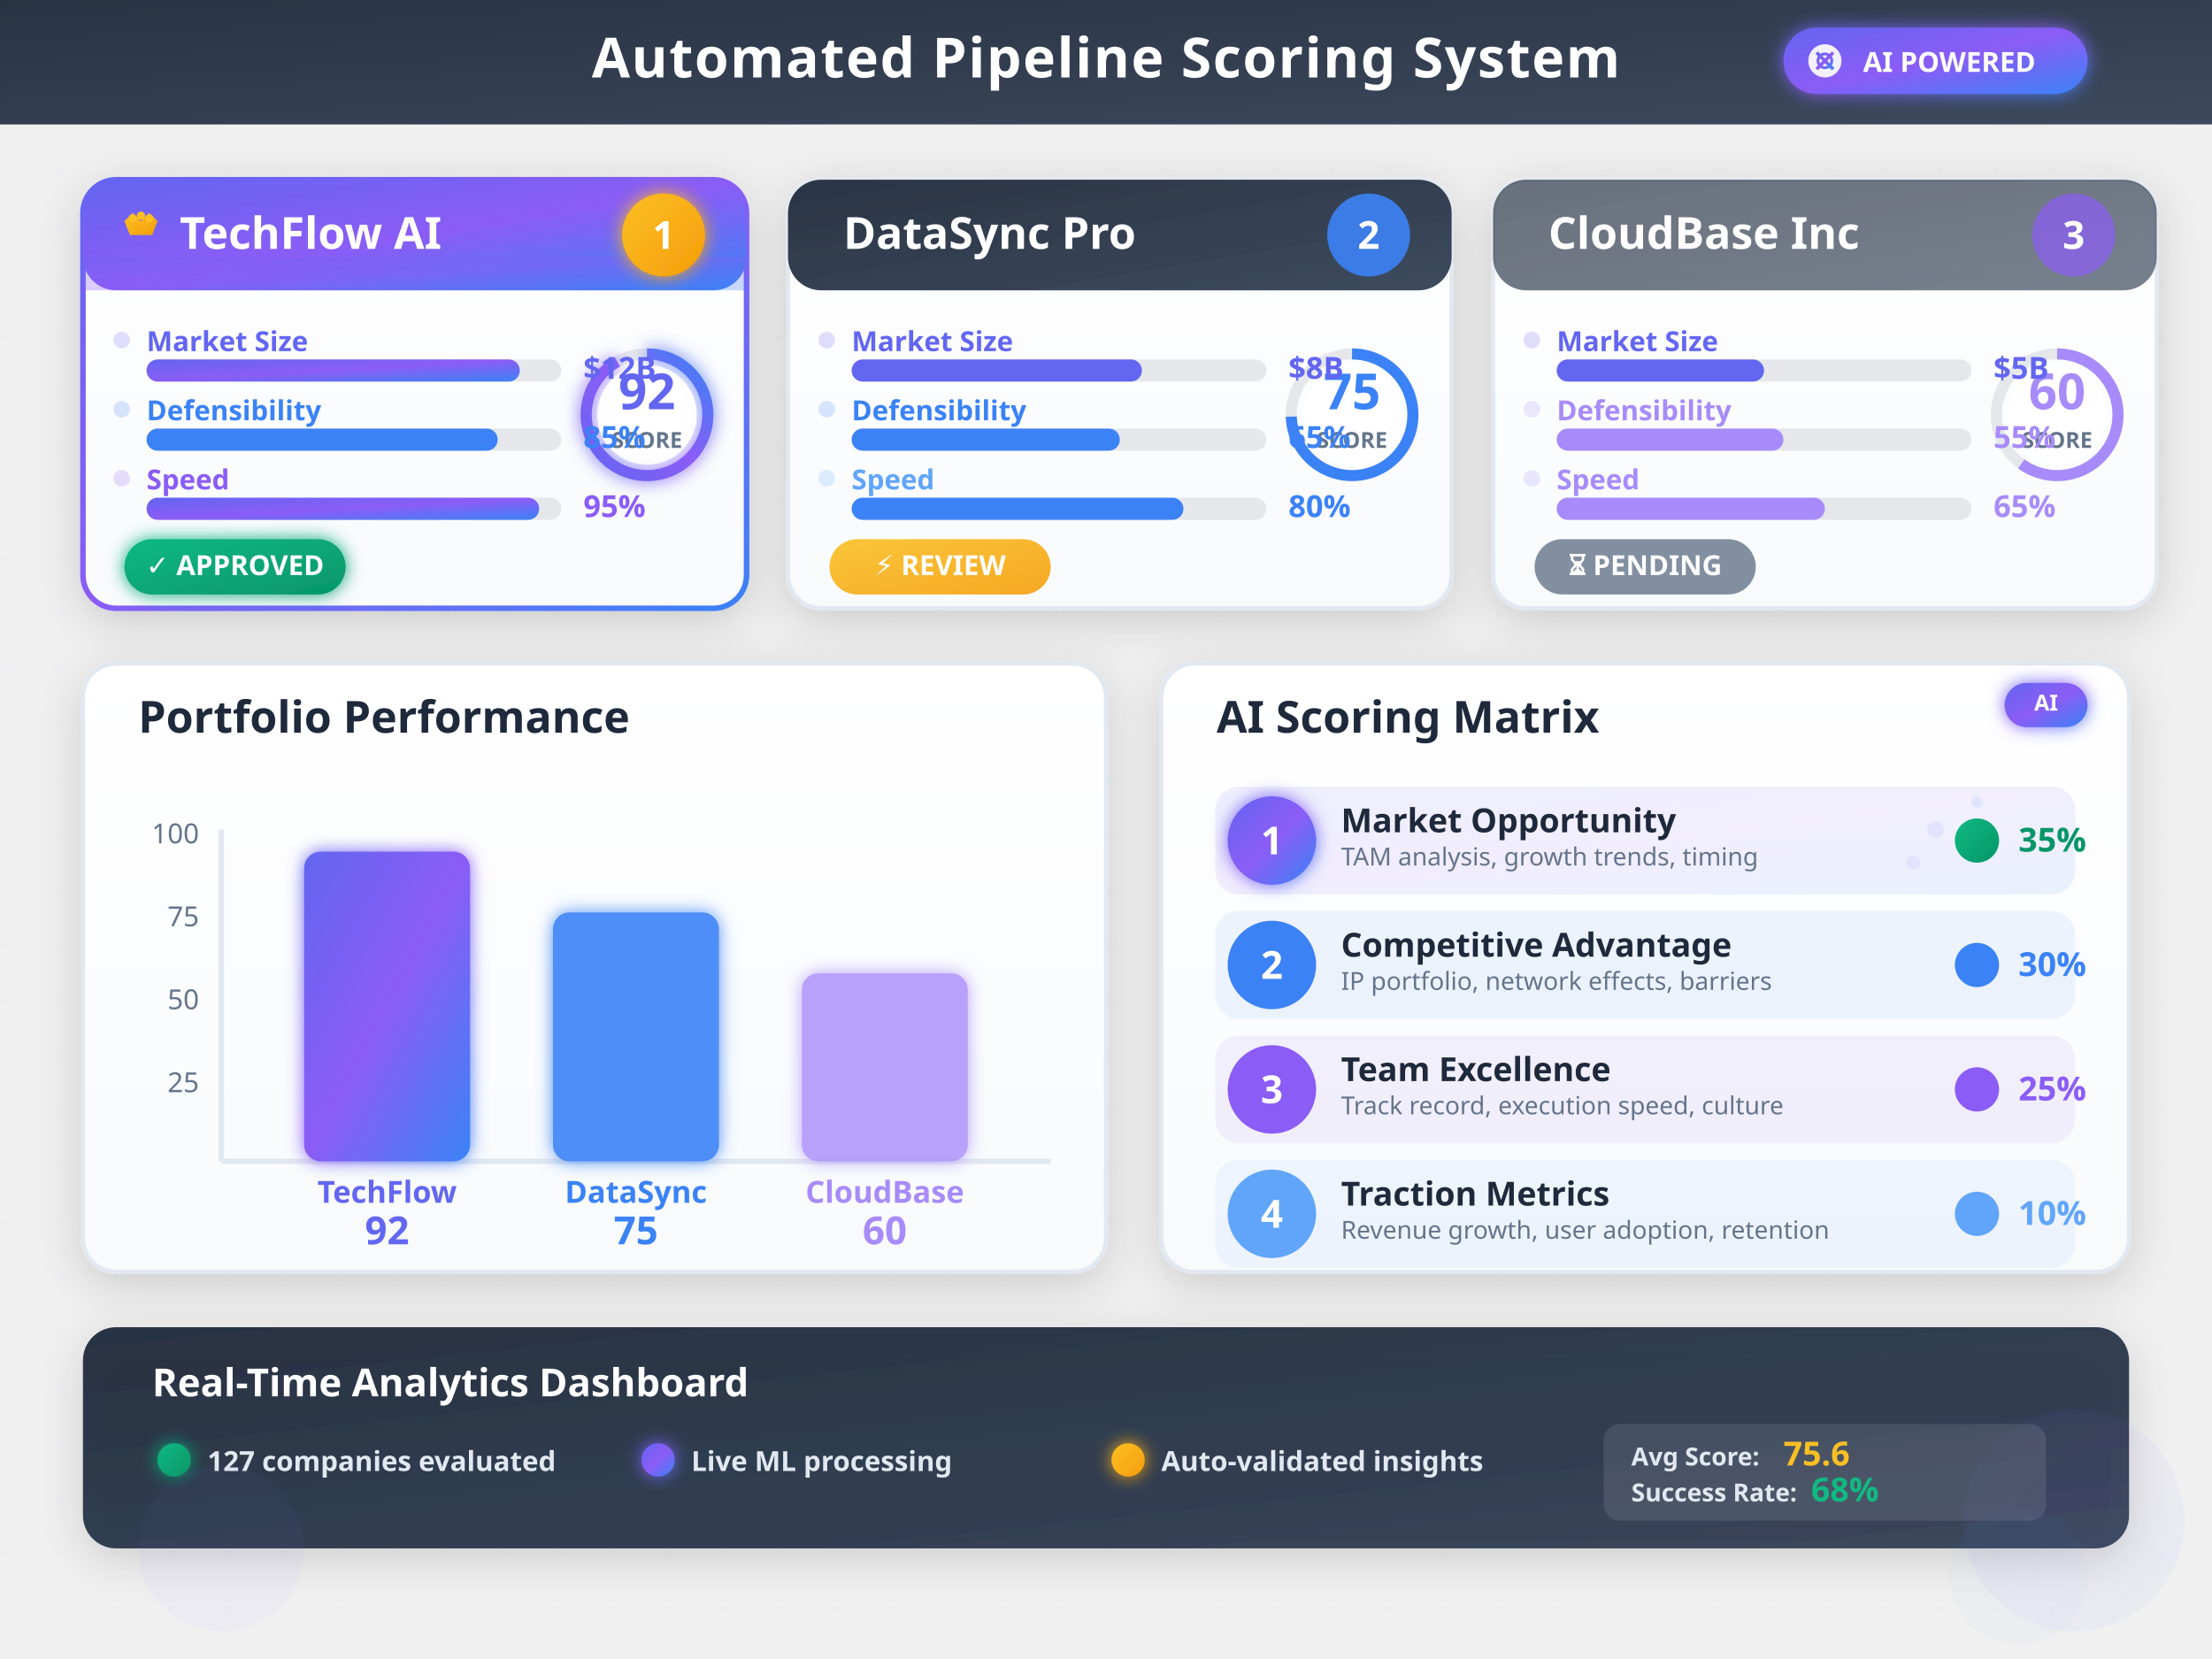
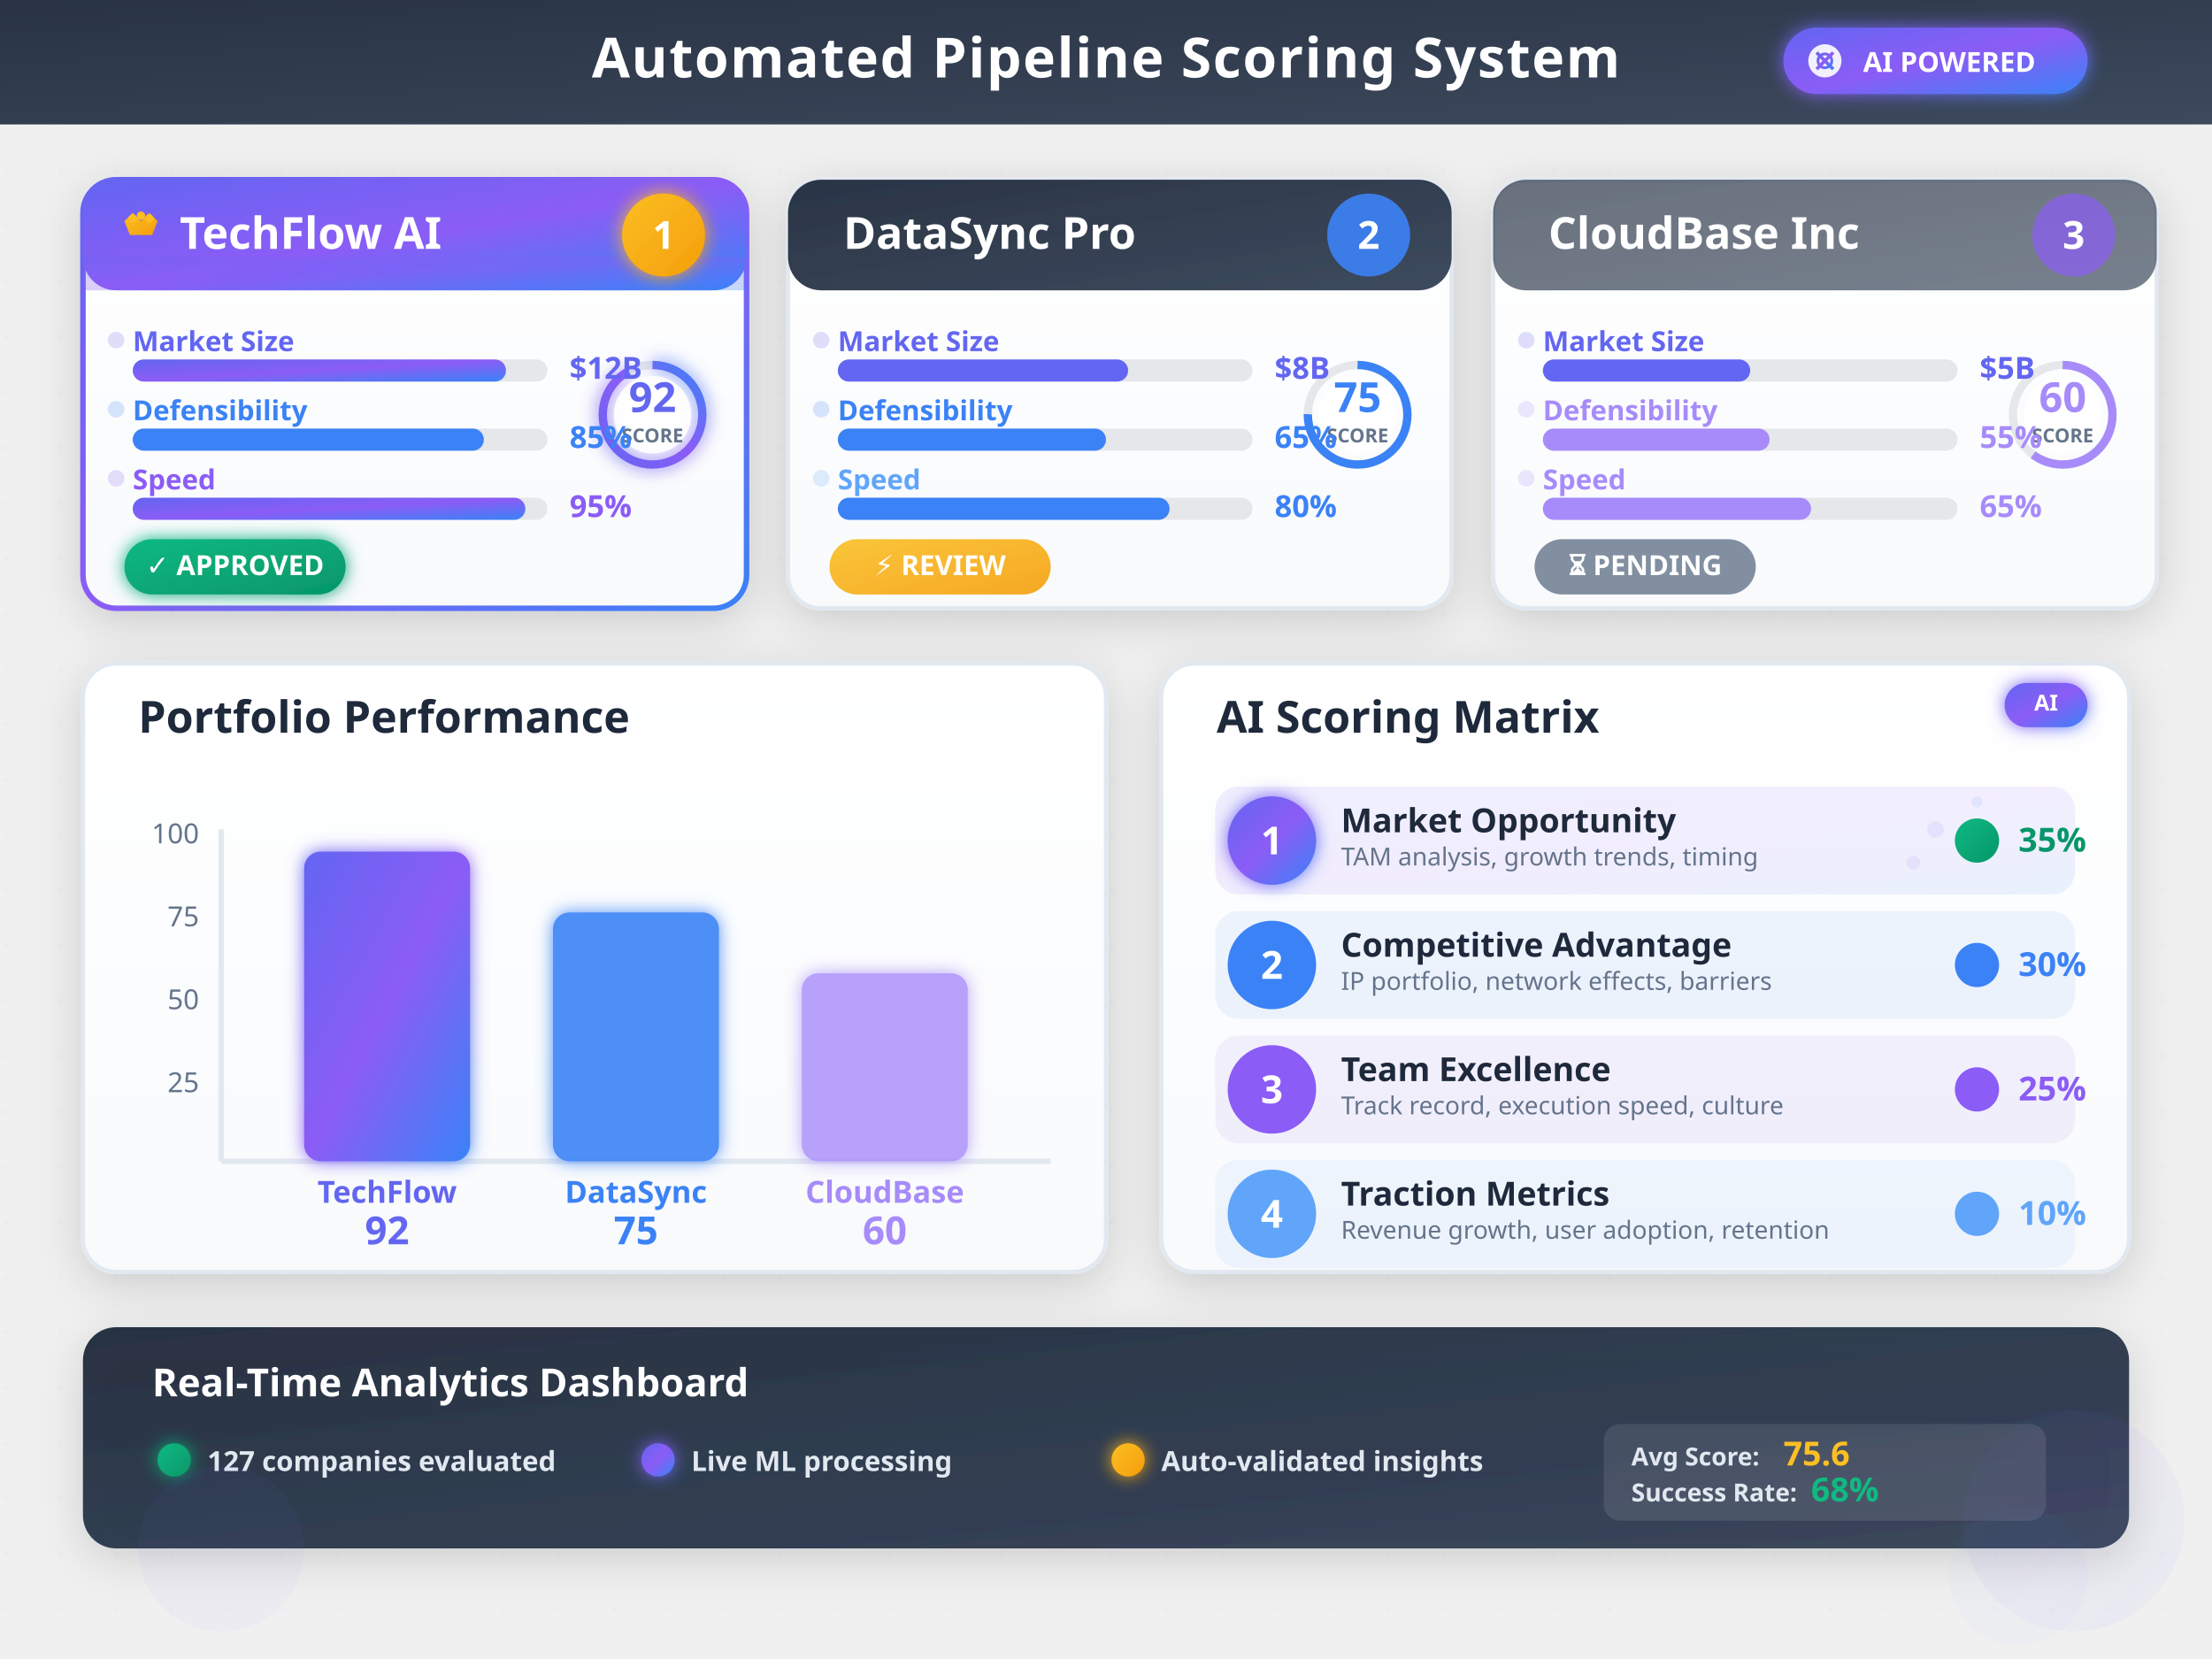
<svg xmlns="http://www.w3.org/2000/svg" width="800" height="600" viewBox="0 0 800 600" style="background: linear-gradient(135deg, #f8fafc 0%, #f1f5f9 100%);">
  <defs>
    <linearGradient id="purpleBlue" x1="0%" y1="0%" x2="100%" y2="100%">
      <stop offset="0%" style="stop-color:#6366f1;stop-opacity:1" />
      <stop offset="50%" style="stop-color:#8b5cf6;stop-opacity:1" />
      <stop offset="100%" style="stop-color:#3b82f6;stop-opacity:1" />
    </linearGradient>
    <linearGradient id="goldGradient" x1="0%" y1="0%" x2="100%" y2="100%">
      <stop offset="0%" style="stop-color:#fbbf24;stop-opacity:1" />
      <stop offset="100%" style="stop-color:#f59e0b;stop-opacity:1" />
    </linearGradient>
    <linearGradient id="greenGradient" x1="0%" y1="0%" x2="100%" y2="100%">
      <stop offset="0%" style="stop-color:#10b981;stop-opacity:1" />
      <stop offset="100%" style="stop-color:#059669;stop-opacity:1" />
    </linearGradient>
    <linearGradient id="cardGradient" x1="0%" y1="0%" x2="0%" y2="100%">
      <stop offset="0%" style="stop-color:#ffffff;stop-opacity:1" />
      <stop offset="100%" style="stop-color:#f8fafc;stop-opacity:1" />
    </linearGradient>
    <linearGradient id="headerGradient" x1="0%" y1="0%" x2="100%" y2="100%">
      <stop offset="0%" style="stop-color:#1e293b;stop-opacity:0.95" />
      <stop offset="100%" style="stop-color:#334155;stop-opacity:0.95" />
    </linearGradient>
    <filter id="cardShadow" x="-50%" y="-50%" width="200%" height="200%">
      <feGaussianBlur in="SourceAlpha" stdDeviation="8" />
      <feOffset dx="0" dy="4" result="offsetblur" />
      <feComponentTransfer>
        <feFuncA type="linear" slope="0.15" />
      </feComponentTransfer>
      <feMerge>
        <feMergeNode />
        <feMergeNode in="SourceGraphic" />
      </feMerge>
    </filter>
    <filter id="glowEffect" x="-50%" y="-50%" width="200%" height="200%">
      <feGaussianBlur in="SourceGraphic" stdDeviation="3" result="coloredBlur" />
      <feMerge>
        <feMergeNode in="coloredBlur" />
        <feMergeNode in="SourceGraphic" />
      </feMerge>
    </filter>
    <filter id="innerShadow" x="-50%" y="-50%" width="200%" height="200%">
      <feGaussianBlur in="SourceGraphic" stdDeviation="2" />
      <feOffset dx="0" dy="2" />
      <feComposite operator="over" />
    </filter>
    <pattern id="dots" x="0" y="0" width="20" height="20" patternUnits="userSpaceOnUse">
      <circle cx="2" cy="2" r="1" fill="#e2e8f0" opacity="0.3" />
    </pattern>
  </defs>
  <rect width="800" height="600" fill="url(#dots)" />
  <rect x="0" y="0" width="800" height="45" fill="url(#headerGradient)" />
  <text x="400" y="28" font-family="'Segoe UI', system-ui, -apple-system, sans-serif" font-size="20" font-weight="700" fill="white" text-anchor="middle" letter-spacing="0.5px">
    Automated Pipeline Scoring System
  </text>
  <g transform="translate(680, 22)">
    <rect x="-35" y="-12" width="110" height="24" rx="12" fill="url(#purpleBlue)" filter="url(#glowEffect)" />
    <circle cx="-20" cy="0" r="6" fill="white" opacity="0.9" />
    <path d="M -23,-3 L -17,3 M -23,3 L -17,-3" stroke="url(#purpleBlue)" stroke-width="1.2" fill="none" />
    <circle cx="-20" cy="0" r="2.5" fill="none" stroke="url(#purpleBlue)" stroke-width="1" />
    <text x="25" y="4" font-family="'Segoe UI', system-ui, sans-serif" font-size="10" font-weight="600" fill="white" text-anchor="middle">AI POWERED</text>
  </g>
  <g transform="translate(30, 65)" filter="url(#cardShadow)">
    <rect width="240" height="155" rx="12" fill="url(#cardGradient)" stroke="url(#purpleBlue)" stroke-width="2" />
    <rect width="240" height="40" rx="12" fill="url(#purpleBlue)" />
    <rect x="0" y="28" width="240" height="12" fill="url(#purpleBlue)" opacity="0.3" />
    <g transform="translate(15, 20)">
      <path d="M 0,-5 L 3,-8 L 6,-5 L 9,-8 L 12,-5 L 10,0 L 2,0 Z" fill="url(#goldGradient)" />
      <circle cx="3" cy="-6" r="1.5" fill="#fbbf24" />
      <circle cx="6" cy="-7" r="1.5" fill="#fbbf24" />
      <circle cx="9" cy="-6" r="1.5" fill="#fbbf24" />
    </g>
    <text x="35" y="25" font-family="'Segoe UI', system-ui, sans-serif" font-size="16" font-weight="700" fill="white">
      TechFlow AI
    </text>
    <g transform="translate(210, 20)">
      <circle cx="0" cy="0" r="15" fill="url(#goldGradient)" filter="url(#glowEffect)" />
      <text x="0" y="5" font-family="'Segoe UI', system-ui, sans-serif" font-size="14" font-weight="800" fill="white" text-anchor="middle">1</text>
    </g>
-     <g transform="translate(204, 85)">
-       <circle cx="0" cy="0" r="22" fill="none" stroke="#e5e7eb" stroke-width="4" />
-       <circle cx="0" cy="0" r="22" fill="none" stroke="url(#purpleBlue)" stroke-width="4" stroke-dasharray="138" stroke-dashoffset="11" transform="rotate(-90)" filter="url(#glowEffect)" />
-       <circle cx="0" cy="0" r="18" fill="white" opacity="0.9" />
-       <text x="0" y="-2" font-family="'Segoe UI', system-ui, sans-serif" font-size="18" font-weight="800" fill="#6366f1" text-anchor="middle">92</text>
-       <text x="0" y="12" font-family="'Segoe UI', system-ui, sans-serif" font-size="8" font-weight="600" fill="#64748b" text-anchor="middle">SCORE</text>
-     </g>
-     <g transform="translate(11, 55)">
+     <g transform="translate(206, 85)">
+       <circle cx="0" cy="0" r="18" fill="none" stroke="#e5e7eb" stroke-width="3" />
+       <circle cx="0" cy="0" r="18" fill="none" stroke="url(#purpleBlue)" stroke-width="3" stroke-dasharray="113" stroke-dashoffset="9" transform="rotate(-90)" filter="url(#glowEffect)" />
+       <circle cx="0" cy="0" r="14" fill="white" opacity="0.9" />
+       <text x="0" y="-1" font-family="'Segoe UI', system-ui, sans-serif" font-size="15" font-weight="800" fill="#6366f1" text-anchor="middle">92</text>
+       <text x="0" y="10" font-family="'Segoe UI', system-ui, sans-serif" font-size="7" font-weight="600" fill="#64748b" text-anchor="middle">SCORE</text>
+     </g>
+     <g transform="translate(9, 55)">
      <circle cx="3" cy="3" r="3" fill="#6366f1" opacity="0.2" />
-       <text x="12" y="7" font-family="'Segoe UI', system-ui, sans-serif" font-size="10" font-weight="600" fill="#6366f1">Market Size</text>
-       <rect x="12" y="10" width="150" height="8" rx="4" fill="#e5e7eb" />
-       <rect x="12" y="10" width="135" height="8" rx="4" fill="url(#purpleBlue)" />
-       <text x="170" y="17" font-family="'Segoe UI', system-ui, sans-serif" font-size="11" font-weight="700" fill="#6366f1">$12B</text>
+       <text x="9" y="7" font-family="'Segoe UI', system-ui, sans-serif" font-size="10" font-weight="600" fill="#6366f1">Market Size</text>
+       <rect x="9" y="10" width="150" height="8" rx="4" fill="#e5e7eb" />
+       <rect x="9" y="10" width="135" height="8" rx="4" fill="url(#purpleBlue)" />
+       <text x="167" y="17" font-family="'Segoe UI', system-ui, sans-serif" font-size="11" font-weight="700" fill="#6366f1">$12B</text>
      <circle cx="3" cy="28" r="3" fill="#3b82f6" opacity="0.2" />
-       <text x="12" y="32" font-family="'Segoe UI', system-ui, sans-serif" font-size="10" font-weight="600" fill="#3b82f6">Defensibility</text>
-       <rect x="12" y="35" width="150" height="8" rx="4" fill="#e5e7eb" />
-       <rect x="12" y="35" width="127" height="8" rx="4" fill="#3b82f6" />
-       <text x="170" y="42" font-family="'Segoe UI', system-ui, sans-serif" font-size="11" font-weight="700" fill="#3b82f6">85%</text>
+       <text x="9" y="32" font-family="'Segoe UI', system-ui, sans-serif" font-size="10" font-weight="600" fill="#3b82f6">Defensibility</text>
+       <rect x="9" y="35" width="150" height="8" rx="4" fill="#e5e7eb" />
+       <rect x="9" y="35" width="127" height="8" rx="4" fill="#3b82f6" />
+       <text x="167" y="42" font-family="'Segoe UI', system-ui, sans-serif" font-size="11" font-weight="700" fill="#3b82f6">85%</text>
      <circle cx="3" cy="53" r="3" fill="#8b5cf6" opacity="0.2" />
-       <text x="12" y="57" font-family="'Segoe UI', system-ui, sans-serif" font-size="10" font-weight="600" fill="#8b5cf6">Speed</text>
-       <rect x="12" y="60" width="150" height="8" rx="4" fill="#e5e7eb" />
-       <rect x="12" y="60" width="142" height="8" rx="4" fill="url(#purpleBlue)" />
-       <text x="170" y="67" font-family="'Segoe UI', system-ui, sans-serif" font-size="11" font-weight="700" fill="#8b5cf6">95%</text>
+       <text x="9" y="57" font-family="'Segoe UI', system-ui, sans-serif" font-size="10" font-weight="600" fill="#8b5cf6">Speed</text>
+       <rect x="9" y="60" width="150" height="8" rx="4" fill="#e5e7eb" />
+       <rect x="9" y="60" width="142" height="8" rx="4" fill="url(#purpleBlue)" />
+       <text x="167" y="67" font-family="'Segoe UI', system-ui, sans-serif" font-size="11" font-weight="700" fill="#8b5cf6">95%</text>
    </g>
    <rect x="15" y="130" width="80" height="20" rx="10" fill="url(#greenGradient)" filter="url(#glowEffect)" />
    <text x="55" y="143" font-family="'Segoe UI', system-ui, sans-serif" font-size="10" font-weight="700" fill="white" text-anchor="middle">✓ APPROVED</text>
  </g>
  <g transform="translate(285, 65)" filter="url(#cardShadow)">
    <rect width="240" height="155" rx="12" fill="url(#cardGradient)" stroke="#e2e8f0" stroke-width="1.5" />
    <rect width="240" height="40" rx="12" fill="url(#headerGradient)" />
    <text x="20" y="25" font-family="'Segoe UI', system-ui, sans-serif" font-size="16" font-weight="600" fill="white">
      DataSync Pro
    </text>
    <g transform="translate(210, 20)">
      <circle cx="0" cy="0" r="15" fill="#3b82f6" opacity="0.9" />
      <text x="0" y="5" font-family="'Segoe UI', system-ui, sans-serif" font-size="14" font-weight="700" fill="white" text-anchor="middle">2</text>
    </g>
-     <g transform="translate(204, 85)">
-       <circle cx="0" cy="0" r="22" fill="none" stroke="#e5e7eb" stroke-width="4" />
-       <circle cx="0" cy="0" r="22" fill="none" stroke="#3b82f6" stroke-width="4" stroke-dasharray="138" stroke-dashoffset="35" transform="rotate(-90)" />
-       <circle cx="0" cy="0" r="18" fill="white" opacity="0.9" />
-       <text x="0" y="-2" font-family="'Segoe UI', system-ui, sans-serif" font-size="18" font-weight="800" fill="#3b82f6" text-anchor="middle">75</text>
-       <text x="0" y="12" font-family="'Segoe UI', system-ui, sans-serif" font-size="8" font-weight="600" fill="#64748b" text-anchor="middle">SCORE</text>
-     </g>
-     <g transform="translate(11, 55)">
+     <g transform="translate(206, 85)">
+       <circle cx="0" cy="0" r="18" fill="none" stroke="#e5e7eb" stroke-width="3" />
+       <circle cx="0" cy="0" r="18" fill="none" stroke="#3b82f6" stroke-width="3" stroke-dasharray="113" stroke-dashoffset="28" transform="rotate(-90)" />
+       <circle cx="0" cy="0" r="14" fill="white" opacity="0.9" />
+       <text x="0" y="-1" font-family="'Segoe UI', system-ui, sans-serif" font-size="15" font-weight="800" fill="#3b82f6" text-anchor="middle">75</text>
+       <text x="0" y="10" font-family="'Segoe UI', system-ui, sans-serif" font-size="7" font-weight="600" fill="#64748b" text-anchor="middle">SCORE</text>
+     </g>
+     <g transform="translate(9, 55)">
      <circle cx="3" cy="3" r="3" fill="#6366f1" opacity="0.2" />
-       <text x="12" y="7" font-family="'Segoe UI', system-ui, sans-serif" font-size="10" font-weight="600" fill="#6366f1">Market Size</text>
-       <rect x="12" y="10" width="150" height="8" rx="4" fill="#e5e7eb" />
-       <rect x="12" y="10" width="105" height="8" rx="4" fill="#6366f1" />
-       <text x="170" y="17" font-family="'Segoe UI', system-ui, sans-serif" font-size="11" font-weight="700" fill="#6366f1">$8B</text>
+       <text x="9" y="7" font-family="'Segoe UI', system-ui, sans-serif" font-size="10" font-weight="600" fill="#6366f1">Market Size</text>
+       <rect x="9" y="10" width="150" height="8" rx="4" fill="#e5e7eb" />
+       <rect x="9" y="10" width="105" height="8" rx="4" fill="#6366f1" />
+       <text x="167" y="17" font-family="'Segoe UI', system-ui, sans-serif" font-size="11" font-weight="700" fill="#6366f1">$8B</text>
      <circle cx="3" cy="28" r="3" fill="#3b82f6" opacity="0.2" />
-       <text x="12" y="32" font-family="'Segoe UI', system-ui, sans-serif" font-size="10" font-weight="600" fill="#3b82f6">Defensibility</text>
-       <rect x="12" y="35" width="150" height="8" rx="4" fill="#e5e7eb" />
-       <rect x="12" y="35" width="97" height="8" rx="4" fill="#3b82f6" />
-       <text x="170" y="42" font-family="'Segoe UI', system-ui, sans-serif" font-size="11" font-weight="700" fill="#3b82f6">65%</text>
+       <text x="9" y="32" font-family="'Segoe UI', system-ui, sans-serif" font-size="10" font-weight="600" fill="#3b82f6">Defensibility</text>
+       <rect x="9" y="35" width="150" height="8" rx="4" fill="#e5e7eb" />
+       <rect x="9" y="35" width="97" height="8" rx="4" fill="#3b82f6" />
+       <text x="167" y="42" font-family="'Segoe UI', system-ui, sans-serif" font-size="11" font-weight="700" fill="#3b82f6">65%</text>
      <circle cx="3" cy="53" r="3" fill="#60a5fa" opacity="0.2" />
-       <text x="12" y="57" font-family="'Segoe UI', system-ui, sans-serif" font-size="10" font-weight="600" fill="#60a5fa">Speed</text>
-       <rect x="12" y="60" width="150" height="8" rx="4" fill="#e5e7eb" />
-       <rect x="12" y="60" width="120" height="8" rx="4" fill="#3b82f6" />
-       <text x="170" y="67" font-family="'Segoe UI', system-ui, sans-serif" font-size="11" font-weight="700" fill="#3b82f6">80%</text>
+       <text x="9" y="57" font-family="'Segoe UI', system-ui, sans-serif" font-size="10" font-weight="600" fill="#60a5fa">Speed</text>
+       <rect x="9" y="60" width="150" height="8" rx="4" fill="#e5e7eb" />
+       <rect x="9" y="60" width="120" height="8" rx="4" fill="#3b82f6" />
+       <text x="167" y="67" font-family="'Segoe UI', system-ui, sans-serif" font-size="11" font-weight="700" fill="#3b82f6">80%</text>
    </g>
    <rect x="15" y="130" width="80" height="20" rx="10" fill="url(#goldGradient)" opacity="0.9" />
    <text x="55" y="143" font-family="'Segoe UI', system-ui, sans-serif" font-size="10" font-weight="700" fill="white" text-anchor="middle">⚡ REVIEW</text>
  </g>
  <g transform="translate(540, 65)" filter="url(#cardShadow)">
    <rect width="240" height="155" rx="12" fill="url(#cardGradient)" stroke="#e2e8f0" stroke-width="1.5" />
    <rect width="240" height="40" rx="12" fill="url(#headerGradient)" opacity="0.7" />
    <text x="20" y="25" font-family="'Segoe UI', system-ui, sans-serif" font-size="16" font-weight="600" fill="white">
      CloudBase Inc
    </text>
    <g transform="translate(210, 20)">
      <circle cx="0" cy="0" r="15" fill="#8b5cf6" opacity="0.7" />
      <text x="0" y="5" font-family="'Segoe UI', system-ui, sans-serif" font-size="14" font-weight="700" fill="white" text-anchor="middle">3</text>
    </g>
-     <g transform="translate(204, 85)">
-       <circle cx="0" cy="0" r="22" fill="none" stroke="#e5e7eb" stroke-width="4" />
-       <circle cx="0" cy="0" r="22" fill="none" stroke="#a78bfa" stroke-width="4" stroke-dasharray="138" stroke-dashoffset="55" transform="rotate(-90)" />
-       <circle cx="0" cy="0" r="18" fill="white" opacity="0.9" />
-       <text x="0" y="-2" font-family="'Segoe UI', system-ui, sans-serif" font-size="18" font-weight="800" fill="#a78bfa" text-anchor="middle">60</text>
-       <text x="0" y="12" font-family="'Segoe UI', system-ui, sans-serif" font-size="8" font-weight="600" fill="#64748b" text-anchor="middle">SCORE</text>
-     </g>
-     <g transform="translate(11, 55)">
+     <g transform="translate(206, 85)">
+       <circle cx="0" cy="0" r="18" fill="none" stroke="#e5e7eb" stroke-width="3" />
+       <circle cx="0" cy="0" r="18" fill="none" stroke="#a78bfa" stroke-width="3" stroke-dasharray="113" stroke-dashoffset="45" transform="rotate(-90)" />
+       <circle cx="0" cy="0" r="14" fill="white" opacity="0.9" />
+       <text x="0" y="-1" font-family="'Segoe UI', system-ui, sans-serif" font-size="15" font-weight="800" fill="#a78bfa" text-anchor="middle">60</text>
+       <text x="0" y="10" font-family="'Segoe UI', system-ui, sans-serif" font-size="7" font-weight="600" fill="#64748b" text-anchor="middle">SCORE</text>
+     </g>
+     <g transform="translate(9, 55)">
      <circle cx="3" cy="3" r="3" fill="#6366f1" opacity="0.2" />
-       <text x="12" y="7" font-family="'Segoe UI', system-ui, sans-serif" font-size="10" font-weight="600" fill="#6366f1">Market Size</text>
-       <rect x="12" y="10" width="150" height="8" rx="4" fill="#e5e7eb" />
-       <rect x="12" y="10" width="75" height="8" rx="4" fill="#6366f1" />
-       <text x="170" y="17" font-family="'Segoe UI', system-ui, sans-serif" font-size="11" font-weight="700" fill="#6366f1">$5B</text>
+       <text x="9" y="7" font-family="'Segoe UI', system-ui, sans-serif" font-size="10" font-weight="600" fill="#6366f1">Market Size</text>
+       <rect x="9" y="10" width="150" height="8" rx="4" fill="#e5e7eb" />
+       <rect x="9" y="10" width="75" height="8" rx="4" fill="#6366f1" />
+       <text x="167" y="17" font-family="'Segoe UI', system-ui, sans-serif" font-size="11" font-weight="700" fill="#6366f1">$5B</text>
      <circle cx="3" cy="28" r="3" fill="#a78bfa" opacity="0.2" />
-       <text x="12" y="32" font-family="'Segoe UI', system-ui, sans-serif" font-size="10" font-weight="600" fill="#a78bfa">Defensibility</text>
-       <rect x="12" y="35" width="150" height="8" rx="4" fill="#e5e7eb" />
-       <rect x="12" y="35" width="82" height="8" rx="4" fill="#a78bfa" />
-       <text x="170" y="42" font-family="'Segoe UI', system-ui, sans-serif" font-size="11" font-weight="700" fill="#a78bfa">55%</text>
+       <text x="9" y="32" font-family="'Segoe UI', system-ui, sans-serif" font-size="10" font-weight="600" fill="#a78bfa">Defensibility</text>
+       <rect x="9" y="35" width="150" height="8" rx="4" fill="#e5e7eb" />
+       <rect x="9" y="35" width="82" height="8" rx="4" fill="#a78bfa" />
+       <text x="167" y="42" font-family="'Segoe UI', system-ui, sans-serif" font-size="11" font-weight="700" fill="#a78bfa">55%</text>
      <circle cx="3" cy="53" r="3" fill="#a78bfa" opacity="0.2" />
-       <text x="12" y="57" font-family="'Segoe UI', system-ui, sans-serif" font-size="10" font-weight="600" fill="#a78bfa">Speed</text>
-       <rect x="12" y="60" width="150" height="8" rx="4" fill="#e5e7eb" />
-       <rect x="12" y="60" width="97" height="8" rx="4" fill="#a78bfa" />
-       <text x="170" y="67" font-family="'Segoe UI', system-ui, sans-serif" font-size="11" font-weight="700" fill="#a78bfa">65%</text>
+       <text x="9" y="57" font-family="'Segoe UI', system-ui, sans-serif" font-size="10" font-weight="600" fill="#a78bfa">Speed</text>
+       <rect x="9" y="60" width="150" height="8" rx="4" fill="#e5e7eb" />
+       <rect x="9" y="60" width="97" height="8" rx="4" fill="#a78bfa" />
+       <text x="167" y="67" font-family="'Segoe UI', system-ui, sans-serif" font-size="11" font-weight="700" fill="#a78bfa">65%</text>
    </g>
    <rect x="15" y="130" width="80" height="20" rx="10" fill="#64748b" opacity="0.8" />
    <text x="55" y="143" font-family="'Segoe UI', system-ui, sans-serif" font-size="10" font-weight="700" fill="white" text-anchor="middle">⏳ PENDING</text>
  </g>
  <g transform="translate(30, 240)">
    <rect width="370" height="220" rx="12" fill="url(#cardGradient)" stroke="#e2e8f0" stroke-width="1.5" filter="url(#cardShadow)" />
    <text x="20" y="25" font-family="'Segoe UI', system-ui, sans-serif" font-size="16" font-weight="700" fill="#1e293b">
      Portfolio Performance
    </text>
    <line x1="50" y1="180" x2="350" y2="180" stroke="#e2e8f0" stroke-width="2" />
    <line x1="50" y1="60" x2="50" y2="180" stroke="#e2e8f0" stroke-width="2" />
    <text x="42" y="65" font-family="'Segoe UI', system-ui, sans-serif" font-size="10" fill="#64748b" text-anchor="end">100</text>
    <text x="42" y="95" font-family="'Segoe UI', system-ui, sans-serif" font-size="10" fill="#64748b" text-anchor="end">75</text>
    <text x="42" y="125" font-family="'Segoe UI', system-ui, sans-serif" font-size="10" fill="#64748b" text-anchor="end">50</text>
    <text x="42" y="155" font-family="'Segoe UI', system-ui, sans-serif" font-size="10" fill="#64748b" text-anchor="end">25</text>
    <rect x="80" y="68" width="60" height="112" rx="6" fill="url(#purpleBlue)" filter="url(#glowEffect)" />
    <text x="110" y="195" font-family="'Segoe UI', system-ui, sans-serif" font-size="11" font-weight="600" fill="#6366f1" text-anchor="middle">TechFlow</text>
    <text x="110" y="210" font-family="'Segoe UI', system-ui, sans-serif" font-size="14" font-weight="800" fill="#6366f1" text-anchor="middle">92</text>
    <rect x="170" y="90" width="60" height="90" rx="6" fill="#3b82f6" opacity="0.9" filter="url(#glowEffect)" />
    <text x="200" y="195" font-family="'Segoe UI', system-ui, sans-serif" font-size="11" font-weight="600" fill="#3b82f6" text-anchor="middle">DataSync</text>
    <text x="200" y="210" font-family="'Segoe UI', system-ui, sans-serif" font-size="14" font-weight="800" fill="#3b82f6" text-anchor="middle">75</text>
    <rect x="260" y="112" width="60" height="68" rx="6" fill="#a78bfa" opacity="0.8" filter="url(#glowEffect)" />
    <text x="290" y="195" font-family="'Segoe UI', system-ui, sans-serif" font-size="11" font-weight="600" fill="#a78bfa" text-anchor="middle">CloudBase</text>
    <text x="290" y="210" font-family="'Segoe UI', system-ui, sans-serif" font-size="14" font-weight="800" fill="#a78bfa" text-anchor="middle">60</text>
  </g>
  <g transform="translate(420, 240)">
    <rect width="350" height="220" rx="12" fill="url(#cardGradient)" stroke="#e2e8f0" stroke-width="1.5" filter="url(#cardShadow)" />
    <text x="20" y="25" font-family="'Segoe UI', system-ui, sans-serif" font-size="16" font-weight="700" fill="#1e293b">
      AI Scoring Matrix
    </text>
    <g transform="translate(320, 15)">
      <rect x="-15" y="-8" width="30" height="16" rx="8" fill="url(#purpleBlue)" filter="url(#glowEffect)" />
      <text x="0" y="2" font-family="'Segoe UI', system-ui, sans-serif" font-size="8" font-weight="600" fill="white" text-anchor="middle">AI</text>
    </g>
    <g transform="translate(20, 45)">
      <rect x="0" y="0" width="310" height="38" rx="8" fill="url(#purpleBlue)" opacity="0.1" stroke="url(#purpleBlue)" stroke-width="1" />
      <circle cx="20" cy="19" r="16" fill="url(#purpleBlue)" filter="url(#glowEffect)" />
      <text x="20" y="24" font-family="'Segoe UI', system-ui, sans-serif" font-size="14" font-weight="800" fill="white" text-anchor="middle">1</text>
      <text x="45" y="16" font-family="'Segoe UI', system-ui, sans-serif" font-size="12" font-weight="700" fill="#1e293b">Market Opportunity</text>
      <text x="45" y="28" font-family="'Segoe UI', system-ui, sans-serif" font-size="9" fill="#64748b">TAM analysis, growth trends, timing</text>
      <circle cx="275" cy="19" r="8" fill="url(#greenGradient)" />
      <text x="290" y="23" font-family="'Segoe UI', system-ui, sans-serif" font-size="12" font-weight="800" fill="#059669">35%</text>
      <rect x="0" y="45" width="310" height="38" rx="8" fill="#3b82f6" opacity="0.08" stroke="#3b82f6" stroke-width="1" />
      <circle cx="20" cy="64" r="16" fill="#3b82f6" />
      <text x="20" y="69" font-family="'Segoe UI', system-ui, sans-serif" font-size="14" font-weight="800" fill="white" text-anchor="middle">2</text>
      <text x="45" y="61" font-family="'Segoe UI', system-ui, sans-serif" font-size="12" font-weight="700" fill="#1e293b">Competitive Advantage</text>
      <text x="45" y="73" font-family="'Segoe UI', system-ui, sans-serif" font-size="9" fill="#64748b">IP portfolio, network effects, barriers</text>
      <circle cx="275" cy="64" r="8" fill="#3b82f6" />
      <text x="290" y="68" font-family="'Segoe UI', system-ui, sans-serif" font-size="12" font-weight="800" fill="#3b82f6">30%</text>
      <rect x="0" y="90" width="310" height="38" rx="8" fill="#8b5cf6" opacity="0.08" stroke="#8b5cf6" stroke-width="1" />
      <circle cx="20" cy="109" r="16" fill="#8b5cf6" />
      <text x="20" y="114" font-family="'Segoe UI', system-ui, sans-serif" font-size="14" font-weight="800" fill="white" text-anchor="middle">3</text>
      <text x="45" y="106" font-family="'Segoe UI', system-ui, sans-serif" font-size="12" font-weight="700" fill="#1e293b">Team Excellence</text>
      <text x="45" y="118" font-family="'Segoe UI', system-ui, sans-serif" font-size="9" fill="#64748b">Track record, execution speed, culture</text>
      <circle cx="275" cy="109" r="8" fill="#8b5cf6" />
      <text x="290" y="113" font-family="'Segoe UI', system-ui, sans-serif" font-size="12" font-weight="800" fill="#8b5cf6">25%</text>
      <rect x="0" y="135" width="310" height="38" rx="8" fill="#60a5fa" opacity="0.08" stroke="#60a5fa" stroke-width="1" />
      <circle cx="20" cy="154" r="16" fill="#60a5fa" />
      <text x="20" y="159" font-family="'Segoe UI', system-ui, sans-serif" font-size="14" font-weight="800" fill="white" text-anchor="middle">4</text>
      <text x="45" y="151" font-family="'Segoe UI', system-ui, sans-serif" font-size="12" font-weight="700" fill="#1e293b">Traction Metrics</text>
      <text x="45" y="163" font-family="'Segoe UI', system-ui, sans-serif" font-size="9" fill="#64748b">Revenue growth, user adoption, retention</text>
      <circle cx="275" cy="154" r="8" fill="#60a5fa" />
      <text x="290" y="158" font-family="'Segoe UI', system-ui, sans-serif" font-size="12" font-weight="800" fill="#60a5fa">10%</text>
    </g>
  </g>
  <g transform="translate(30, 480)">
    <rect x="0" y="0" width="740" height="80" rx="12" fill="url(#headerGradient)" filter="url(#cardShadow)" />
    <text x="25" y="25" font-family="'Segoe UI', system-ui, sans-serif" font-size="14" font-weight="700" fill="white">
      Real-Time Analytics Dashboard
    </text>
    <g transform="translate(25, 40)">
      <circle cx="8" cy="8" r="6" fill="url(#greenGradient)" filter="url(#glowEffect)" />
      <text x="20" y="12" font-family="'Segoe UI', system-ui, sans-serif" font-size="10" font-weight="600" fill="#e2e8f0">127 companies evaluated</text>
    </g>
    <g transform="translate(200, 40)">
      <circle cx="8" cy="8" r="6" fill="url(#purpleBlue)" filter="url(#glowEffect)" />
      <text x="20" y="12" font-family="'Segoe UI', system-ui, sans-serif" font-size="10" font-weight="600" fill="#e2e8f0">Live ML processing</text>
    </g>
    <g transform="translate(370, 40)">
      <circle cx="8" cy="8" r="6" fill="url(#goldGradient)" filter="url(#glowEffect)" />
      <text x="20" y="12" font-family="'Segoe UI', system-ui, sans-serif" font-size="10" font-weight="600" fill="#e2e8f0">Auto-validated insights</text>
    </g>
    <g transform="translate(550, 35)">
      <rect x="0" y="0" width="160" height="35" rx="6" fill="white" opacity="0.1" />
      <text x="10" y="15" font-family="'Segoe UI', system-ui, sans-serif" font-size="9" font-weight="600" fill="#e2e8f0">Avg Score: </text>
      <text x="65" y="15" font-family="'Segoe UI', system-ui, sans-serif" font-size="12" font-weight="800" fill="#fbbf24">75.6</text>
      <text x="10" y="28" font-family="'Segoe UI', system-ui, sans-serif" font-size="9" font-weight="600" fill="#e2e8f0">Success Rate: </text>
      <text x="75" y="28" font-family="'Segoe UI', system-ui, sans-serif" font-size="12" font-weight="800" fill="#10b981">68%</text>
    </g>
  </g>
  <circle cx="750" cy="550" r="40" fill="url(#purpleBlue)" opacity="0.05" />
  <circle cx="730" cy="570" r="25" fill="#3b82f6" opacity="0.03" />
  <circle cx="80" cy="560" r="30" fill="#8b5cf6" opacity="0.04" />
  <g transform="translate(700, 300)" opacity="0.1">
    <circle cx="0" cy="0" r="3" fill="url(#purpleBlue)" />
    <circle cx="15" cy="-10" r="2" fill="#3b82f6" />
    <circle cx="-8" cy="12" r="2.5" fill="#8b5cf6" />
  </g>
</svg>
